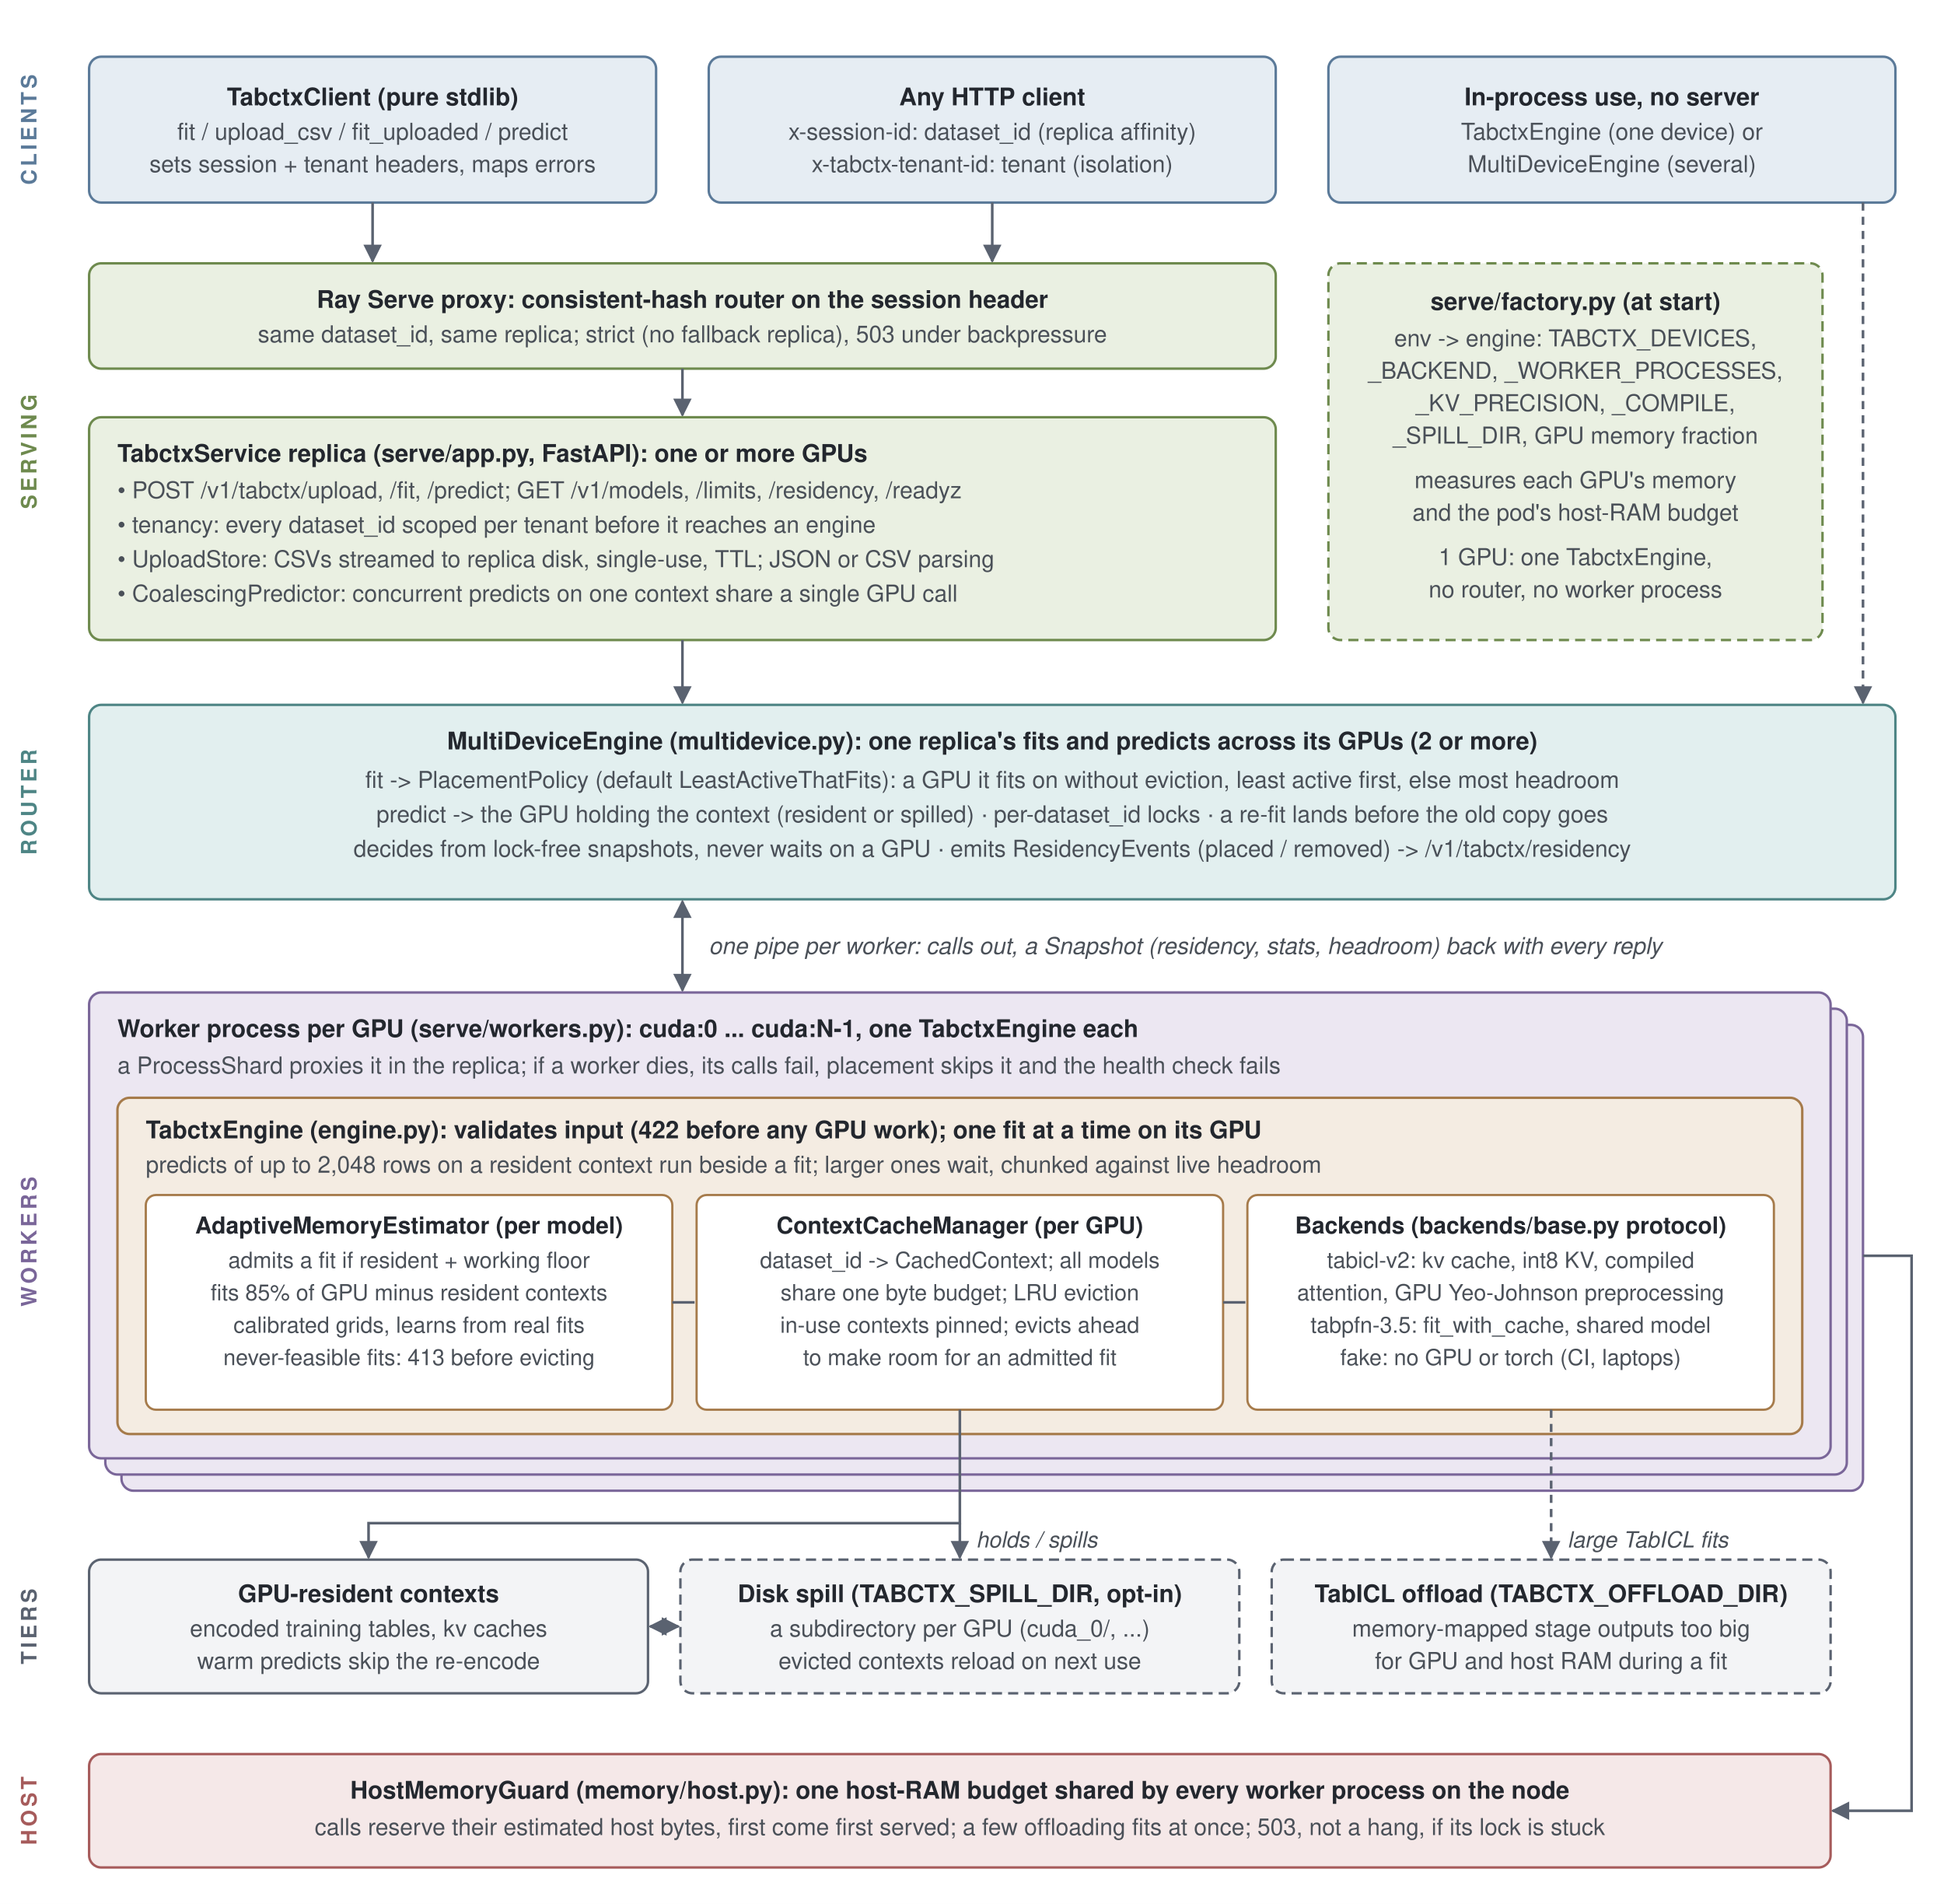
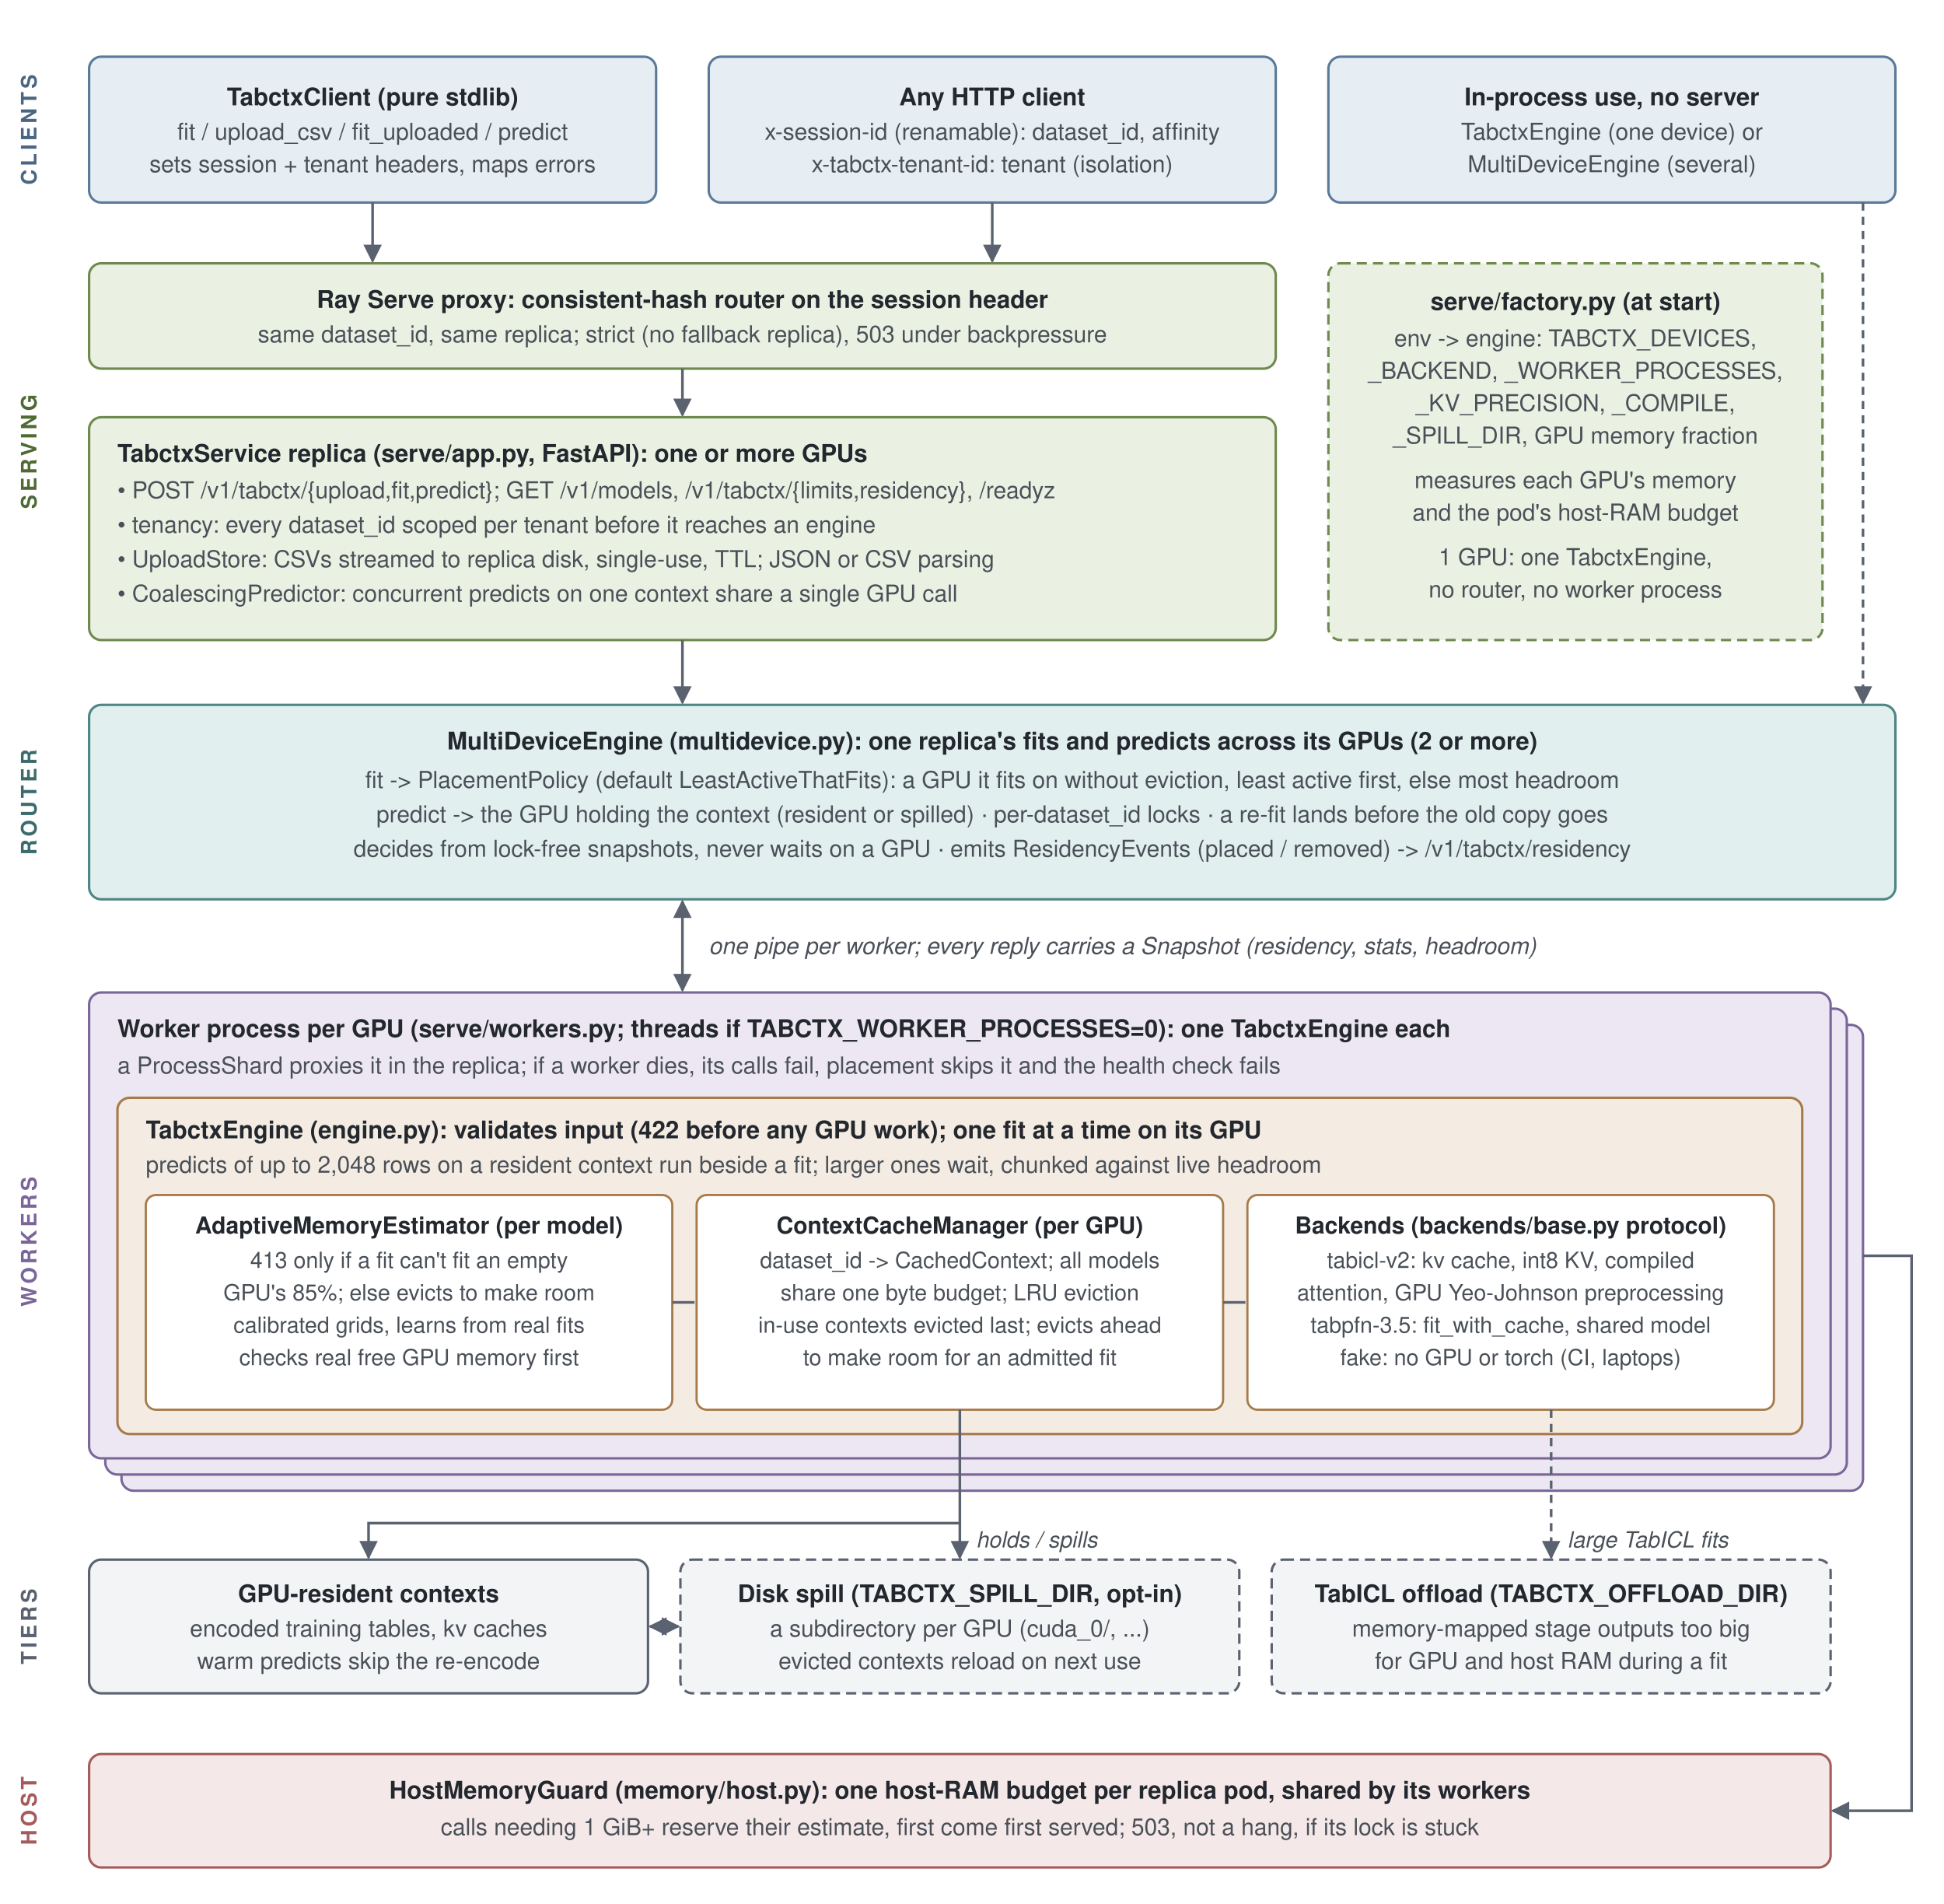
<svg xmlns="http://www.w3.org/2000/svg" width="960" height="940" viewBox="0 0 960 940" font-family="Helvetica Neue, Helvetica, Arial, sans-serif">
  <defs>
    <marker id="arr" viewBox="0 0 10 10" refX="9" refY="5" markerWidth="7" markerHeight="7" orient="auto-start-reverse">
      <path d="M 0 0 L 10 5 L 0 10 z" fill="#5A6270" />
    </marker>
  </defs>
  <rect width="960" height="940" fill="#FFFFFF" />
-   <text x="18" y="64" transform="rotate(-90 18 64)" text-anchor="middle" font-size="10.5" font-weight="700" letter-spacing="1.6" fill="#5B7A99">CLIENTS</text>
+   <text x="18" y="64" transform="rotate(-90 18 64)" text-anchor="middle" font-size="10.5" font-weight="700" letter-spacing="1.6" fill="#4A6683">CLIENTS</text>
  <rect x="44" y="28" width="280" height="72" rx="6" ry="6" fill="#E6EDF3" stroke="#5B7A99" stroke-width="1.2" />
  <text x="184" y="52" text-anchor="middle" font-size="12" fill="#23272E" font-weight="600">TabctxClient (pure stdlib)</text>
  <text x="184" y="69" text-anchor="middle" font-size="11.5" fill="#4A5058">fit / upload_csv / fit_uploaded / predict</text>
  <text x="184" y="85" text-anchor="middle" font-size="11.5" fill="#4A5058">sets session + tenant headers, maps errors</text>
  <rect x="350" y="28" width="280" height="72" rx="6" ry="6" fill="#E6EDF3" stroke="#5B7A99" stroke-width="1.2" />
  <text x="490" y="52" text-anchor="middle" font-size="12" fill="#23272E" font-weight="600">Any HTTP client</text>
-   <text x="490" y="69" text-anchor="middle" font-size="11.5" fill="#4A5058">x-session-id: dataset_id (replica affinity)</text>
+   <text x="490" y="69" text-anchor="middle" font-size="11.5" fill="#4A5058">x-session-id (renamable): dataset_id, affinity</text>
  <text x="490" y="85" text-anchor="middle" font-size="11.5" fill="#4A5058">x-tabctx-tenant-id: tenant (isolation)</text>
  <rect x="656" y="28" width="280" height="72" rx="6" ry="6" fill="#E6EDF3" stroke="#5B7A99" stroke-width="1.2" />
  <text x="796" y="52" text-anchor="middle" font-size="12" fill="#23272E" font-weight="600">In-process use, no server</text>
  <text x="796" y="69" text-anchor="middle" font-size="11.5" fill="#4A5058">TabctxEngine (one device) or</text>
  <text x="796" y="85" text-anchor="middle" font-size="11.5" fill="#4A5058">MultiDeviceEngine (several)</text>
  <path d="M 184 100 V 129" fill="none" stroke="#5A6270" stroke-width="1.3" marker-end="url(#arr)" />
  <path d="M 490 100 V 129" fill="none" stroke="#5A6270" stroke-width="1.3" marker-end="url(#arr)" />
  <path d="M 920 100 V 347" fill="none" stroke="#5A6270" stroke-width="1.3" stroke-dasharray="4 3" marker-end="url(#arr)" />
-   <text x="18" y="223" transform="rotate(-90 18 223)" text-anchor="middle" font-size="10.5" font-weight="700" letter-spacing="1.6" fill="#6E8A4E">SERVING</text>
+   <text x="18" y="223" transform="rotate(-90 18 223)" text-anchor="middle" font-size="10.5" font-weight="700" letter-spacing="1.6" fill="#4F6A33">SERVING</text>
  <rect x="44" y="130" width="586" height="52" rx="6" ry="6" fill="#EAF0E2" stroke="#6E8A4E" stroke-width="1.2" />
  <text x="337" y="152" text-anchor="middle" font-size="12" fill="#23272E" font-weight="600">Ray Serve proxy: consistent-hash router on the session header</text>
  <text x="337" y="169" text-anchor="middle" font-size="11.5" fill="#4A5058">same dataset_id, same replica; strict (no fallback replica), 503 under backpressure</text>
  <path d="M 337 182 V 205" fill="none" stroke="#5A6270" stroke-width="1.3" marker-end="url(#arr)" />
  <rect x="44" y="206" width="586" height="110" rx="6" ry="6" fill="#EAF0E2" stroke="#6E8A4E" stroke-width="1.2" />
  <text x="58" y="228" text-anchor="start" font-size="12" fill="#23272E" font-weight="600">TabctxService replica (serve/app.py, FastAPI): one or more GPUs</text>
-   <text x="58" y="246" text-anchor="start" font-size="11.5" fill="#4A5058">•  POST /v1/tabctx/upload, /fit, /predict; GET /v1/models, /limits, /residency, /readyz</text>
+   <text x="58" y="246" text-anchor="start" font-size="11.5" fill="#4A5058">•  POST /v1/tabctx/{upload,fit,predict}; GET /v1/models, /v1/tabctx/{limits,residency}, /readyz</text>
  <text x="58" y="263" text-anchor="start" font-size="11.5" fill="#4A5058">•  tenancy: every dataset_id scoped per tenant before it reaches an engine</text>
  <text x="58" y="280" text-anchor="start" font-size="11.5" fill="#4A5058">•  UploadStore: CSVs streamed to replica disk, single-use, TTL; JSON or CSV parsing</text>
  <text x="58" y="297" text-anchor="start" font-size="11.5" fill="#4A5058">•  CoalescingPredictor: concurrent predicts on one context share a single GPU call</text>
  <rect x="656" y="130" width="244" height="186" rx="6" ry="6" fill="#EAF0E2" stroke="#6E8A4E" stroke-width="1.2" stroke-dasharray="5 3" />
  <text x="778" y="153" text-anchor="middle" font-size="12" fill="#23272E" font-weight="600">serve/factory.py (at start)</text>
  <text x="778" y="171" text-anchor="middle" font-size="11.5" fill="#4A5058">env -&gt; engine: TABCTX_DEVICES,</text>
  <text x="778" y="187" text-anchor="middle" font-size="11.5" fill="#4A5058">_BACKEND, _WORKER_PROCESSES,</text>
  <text x="778" y="203" text-anchor="middle" font-size="11.5" fill="#4A5058">_KV_PRECISION, _COMPILE,</text>
  <text x="778" y="219" text-anchor="middle" font-size="11.5" fill="#4A5058">_SPILL_DIR, GPU memory fraction</text>
  <text x="778" y="241" text-anchor="middle" font-size="11.5" fill="#4A5058">measures each GPU's memory</text>
  <text x="778" y="257" text-anchor="middle" font-size="11.5" fill="#4A5058">and the pod's host-RAM budget</text>
  <text x="778" y="279" text-anchor="middle" font-size="11.5" fill="#4A5058">1 GPU: one TabctxEngine,</text>
  <text x="778" y="295" text-anchor="middle" font-size="11.5" fill="#4A5058">no router, no worker process</text>
  <path d="M 337 316 V 347" fill="none" stroke="#5A6270" stroke-width="1.3" marker-end="url(#arr)" />
-   <text x="18" y="396" transform="rotate(-90 18 396)" text-anchor="middle" font-size="10.5" font-weight="700" letter-spacing="1.6" fill="#4E8585">ROUTER</text>
+   <text x="18" y="396" transform="rotate(-90 18 396)" text-anchor="middle" font-size="10.5" font-weight="700" letter-spacing="1.6" fill="#3B6B6B">ROUTER</text>
  <rect x="44" y="348" width="892" height="96" rx="6" ry="6" fill="#E2EFEF" stroke="#4E8585" stroke-width="1.2" />
  <text x="490" y="370" text-anchor="middle" font-size="12" fill="#23272E" font-weight="600">MultiDeviceEngine (multidevice.py): one replica's fits and predicts across its GPUs (2 or more)</text>
  <text x="490" y="389" text-anchor="middle" font-size="11.5" fill="#4A5058">fit -&gt; PlacementPolicy (default LeastActiveThatFits): a GPU it fits on without eviction, least active first, else most headroom</text>
  <text x="490" y="406" text-anchor="middle" font-size="11.5" fill="#4A5058">predict -&gt; the GPU holding the context (resident or spilled) · per-dataset_id locks · a re-fit lands before the old copy goes</text>
  <text x="490" y="423" text-anchor="middle" font-size="11.5" fill="#4A5058">decides from lock-free snapshots, never waits on a GPU · emits ResidencyEvents (placed / removed) -&gt; /v1/tabctx/residency</text>
  <path d="M 337 445 V 489" fill="none" stroke="#5A6270" stroke-width="1.3" marker-end="url(#arr)" marker-start="url(#arr)" />
-   <text x="350" y="471" text-anchor="start" font-size="11.5" fill="#4A5058" font-style="italic">one pipe per worker: calls out, a Snapshot (residency, stats, headroom) back with every reply</text>
+   <text x="350" y="471" text-anchor="start" font-size="11.5" fill="#4A5058" font-style="italic">one pipe per worker; every reply carries a Snapshot (residency, stats, headroom)</text>
  <text x="18" y="613" transform="rotate(-90 18 613)" text-anchor="middle" font-size="10.5" font-weight="700" letter-spacing="1.6" fill="#7A6699">WORKERS</text>
  <rect x="60" y="506" width="860" height="230" rx="6" ry="6" fill="#ECE7F2" stroke="#7A6699" stroke-width="1.2" />
  <rect x="52" y="498" width="860" height="230" rx="6" ry="6" fill="#ECE7F2" stroke="#7A6699" stroke-width="1.2" />
  <rect x="44" y="490" width="860" height="230" rx="6" ry="6" fill="#ECE7F2" stroke="#7A6699" stroke-width="1.2" />
-   <text x="58" y="512" text-anchor="start" font-size="12" fill="#23272E" font-weight="600">Worker process per GPU (serve/workers.py): cuda:0 ... cuda:N-1, one TabctxEngine each</text>
+   <text x="58" y="512" text-anchor="start" font-size="12" fill="#23272E" font-weight="600">Worker process per GPU (serve/workers.py; threads if TABCTX_WORKER_PROCESSES=0): one TabctxEngine each</text>
  <text x="58" y="530" text-anchor="start" font-size="11.5" fill="#4A5058">a ProcessShard proxies it in the replica; if a worker dies, its calls fail, placement skips it and the health check fails</text>
  <rect x="58" y="542" width="832" height="166" rx="6" ry="6" fill="#F4ECE2" stroke="#A67B4B" stroke-width="1.2" />
  <text x="72" y="562" text-anchor="start" font-size="12" fill="#23272E" font-weight="600">TabctxEngine (engine.py): validates input (422 before any GPU work); one fit at a time on its GPU</text>
  <text x="72" y="579" text-anchor="start" font-size="11.5" fill="#4A5058">predicts of up to 2,048 rows on a resident context run beside a fit; larger ones wait, chunked against live headroom</text>
  <rect x="72" y="590" width="260" height="106" rx="5" ry="5" fill="#FFFFFF" stroke="#A67B4B" stroke-width="1.1" />
  <text x="202" y="609" text-anchor="middle" font-size="11.5" fill="#23272E" font-weight="600">AdaptiveMemoryEstimator (per model)</text>
-   <text x="202" y="626" text-anchor="middle" font-size="11" fill="#4A5058">admits a fit if resident + working floor</text>
-   <text x="202" y="642" text-anchor="middle" font-size="11" fill="#4A5058">fits 85% of GPU minus resident contexts</text>
+   <text x="202" y="626" text-anchor="middle" font-size="11" fill="#4A5058">413 only if a fit can't fit an empty</text>
+   <text x="202" y="642" text-anchor="middle" font-size="11" fill="#4A5058">GPU's 85%; else evicts to make room</text>
  <text x="202" y="658" text-anchor="middle" font-size="11" fill="#4A5058">calibrated grids, learns from real fits</text>
-   <text x="202" y="674" text-anchor="middle" font-size="11" fill="#4A5058">never-feasible fits: 413 before evicting</text>
+   <text x="202" y="674" text-anchor="middle" font-size="11" fill="#4A5058">checks real free GPU memory first</text>
  <rect x="344" y="590" width="260" height="106" rx="5" ry="5" fill="#FFFFFF" stroke="#A67B4B" stroke-width="1.1" />
  <text x="474" y="609" text-anchor="middle" font-size="11.5" fill="#23272E" font-weight="600">ContextCacheManager (per GPU)</text>
  <text x="474" y="626" text-anchor="middle" font-size="11" fill="#4A5058">dataset_id -&gt; CachedContext; all models</text>
  <text x="474" y="642" text-anchor="middle" font-size="11" fill="#4A5058">share one byte budget; LRU eviction</text>
-   <text x="474" y="658" text-anchor="middle" font-size="11" fill="#4A5058">in-use contexts pinned; evicts ahead</text>
+   <text x="474" y="658" text-anchor="middle" font-size="11" fill="#4A5058">in-use contexts evicted last; evicts ahead</text>
  <text x="474" y="674" text-anchor="middle" font-size="11" fill="#4A5058">to make room for an admitted fit</text>
  <rect x="616" y="590" width="260" height="106" rx="5" ry="5" fill="#FFFFFF" stroke="#A67B4B" stroke-width="1.1" />
  <text x="746" y="609" text-anchor="middle" font-size="11.5" fill="#23272E" font-weight="600">Backends (backends/base.py protocol)</text>
  <text x="746" y="626" text-anchor="middle" font-size="11" fill="#4A5058">tabicl-v2: kv cache, int8 KV, compiled</text>
  <text x="746" y="642" text-anchor="middle" font-size="11" fill="#4A5058">attention, GPU Yeo-Johnson preprocessing</text>
  <text x="746" y="658" text-anchor="middle" font-size="11" fill="#4A5058">tabpfn-3.5: fit_with_cache, shared model</text>
  <text x="746" y="674" text-anchor="middle" font-size="11" fill="#4A5058">fake: no GPU or torch (CI, laptops)</text>
  <path d="M 332 643 H 343" fill="none" stroke="#5A6270" stroke-width="1.3" />
  <path d="M 604 643 H 615" fill="none" stroke="#5A6270" stroke-width="1.3" />
  <text x="18" y="803" transform="rotate(-90 18 803)" text-anchor="middle" font-size="10.5" font-weight="700" letter-spacing="1.6" fill="#5A6270">TIERS</text>
  <path d="M 474 696 V 752 H 182 V 769" fill="none" stroke="#5A6270" stroke-width="1.3" marker-end="url(#arr)" />
  <path d="M 474 752 V 769" fill="none" stroke="#5A6270" stroke-width="1.3" marker-end="url(#arr)" />
  <text x="482" y="764" text-anchor="start" font-size="11" fill="#4A5058" font-style="italic">holds / spills</text>
  <path d="M 766 696 V 769" fill="none" stroke="#5A6270" stroke-width="1.3" stroke-dasharray="4 3" marker-end="url(#arr)" />
  <text x="774" y="764" text-anchor="start" font-size="11" fill="#4A5058" font-style="italic">large TabICL fits</text>
  <rect x="44" y="770" width="276" height="66" rx="6" ry="6" fill="#F3F4F6" stroke="#5A6270" stroke-width="1.2" />
  <text x="182" y="791" text-anchor="middle" font-size="12" fill="#23272E" font-weight="600">GPU-resident contexts</text>
  <text x="182" y="808" text-anchor="middle" font-size="11.5" fill="#4A5058">encoded training tables, kv caches</text>
  <text x="182" y="824" text-anchor="middle" font-size="11.5" fill="#4A5058">warm predicts skip the re-encode</text>
  <rect x="336" y="770" width="276" height="66" rx="6" ry="6" fill="#F3F4F6" stroke="#5A6270" stroke-width="1.2" stroke-dasharray="5 3" />
  <text x="474" y="791" text-anchor="middle" font-size="12" fill="#23272E" font-weight="600">Disk spill (TABCTX_SPILL_DIR, opt-in)</text>
  <text x="474" y="808" text-anchor="middle" font-size="11.5" fill="#4A5058">a subdirectory per GPU (cuda_0/, ...)</text>
  <text x="474" y="824" text-anchor="middle" font-size="11.5" fill="#4A5058">evicted contexts reload on next use</text>
  <rect x="628" y="770" width="276" height="66" rx="6" ry="6" fill="#F3F4F6" stroke="#5A6270" stroke-width="1.2" stroke-dasharray="5 3" />
  <text x="766" y="791" text-anchor="middle" font-size="12" fill="#23272E" font-weight="600">TabICL offload (TABCTX_OFFLOAD_DIR)</text>
  <text x="766" y="808" text-anchor="middle" font-size="11.5" fill="#4A5058">memory-mapped stage outputs too big</text>
  <text x="766" y="824" text-anchor="middle" font-size="11.5" fill="#4A5058">for GPU and host RAM during a fit</text>
  <path d="M 321 803 H 335" fill="none" stroke="#5A6270" stroke-width="1.3" marker-end="url(#arr)" marker-start="url(#arr)" />
  <text x="18" y="894" transform="rotate(-90 18 894)" text-anchor="middle" font-size="10.5" font-weight="700" letter-spacing="1.6" fill="#A65B5B">HOST</text>
  <path d="M 920 620 H 944 V 894 H 905" fill="none" stroke="#5A6270" stroke-width="1.3" marker-end="url(#arr)" />
  <rect x="44" y="866" width="860" height="56" rx="6" ry="6" fill="#F5E8E8" stroke="#A65B5B" stroke-width="1.2" />
-   <text x="474" y="888" text-anchor="middle" font-size="12" fill="#23272E" font-weight="600">HostMemoryGuard (memory/host.py): one host-RAM budget shared by every worker process on the node</text>
-   <text x="474" y="906" text-anchor="middle" font-size="11.5" fill="#4A5058">calls reserve their estimated host bytes, first come first served; a few offloading fits at once; 503, not a hang, if its lock is stuck</text>
+   <text x="474" y="888" text-anchor="middle" font-size="12" fill="#23272E" font-weight="600">HostMemoryGuard (memory/host.py): one host-RAM budget per replica pod, shared by its workers</text>
+   <text x="474" y="906" text-anchor="middle" font-size="11.5" fill="#4A5058">calls needing 1 GiB+ reserve their estimate, first come first served; 503, not a hang, if its lock is stuck</text>
</svg>
